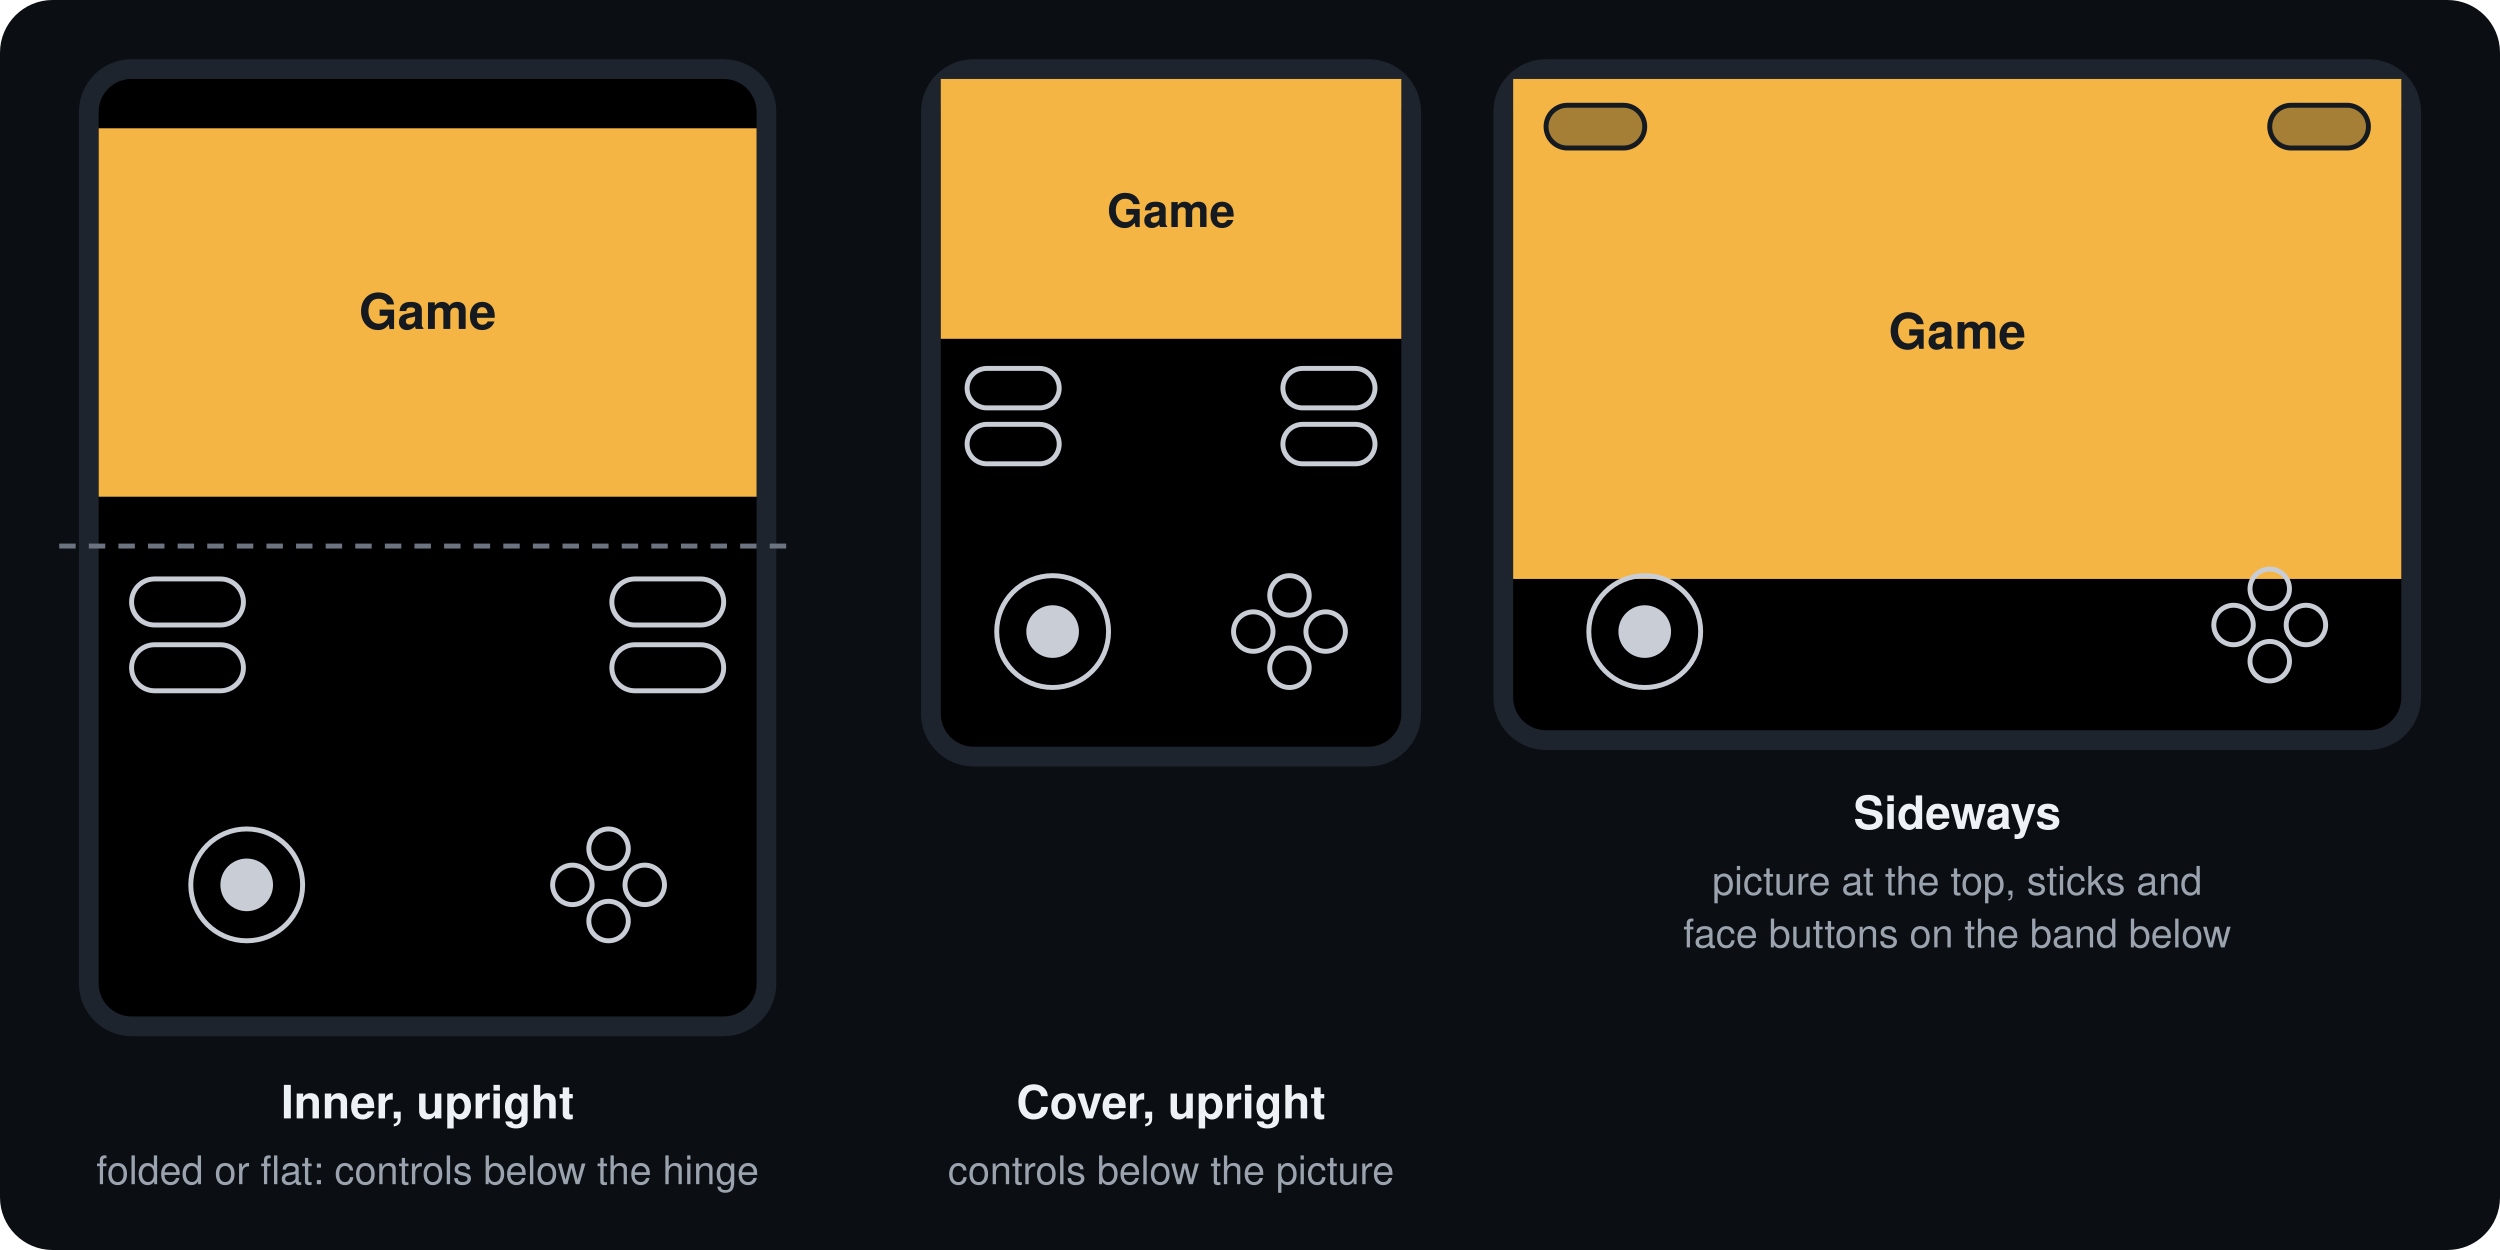
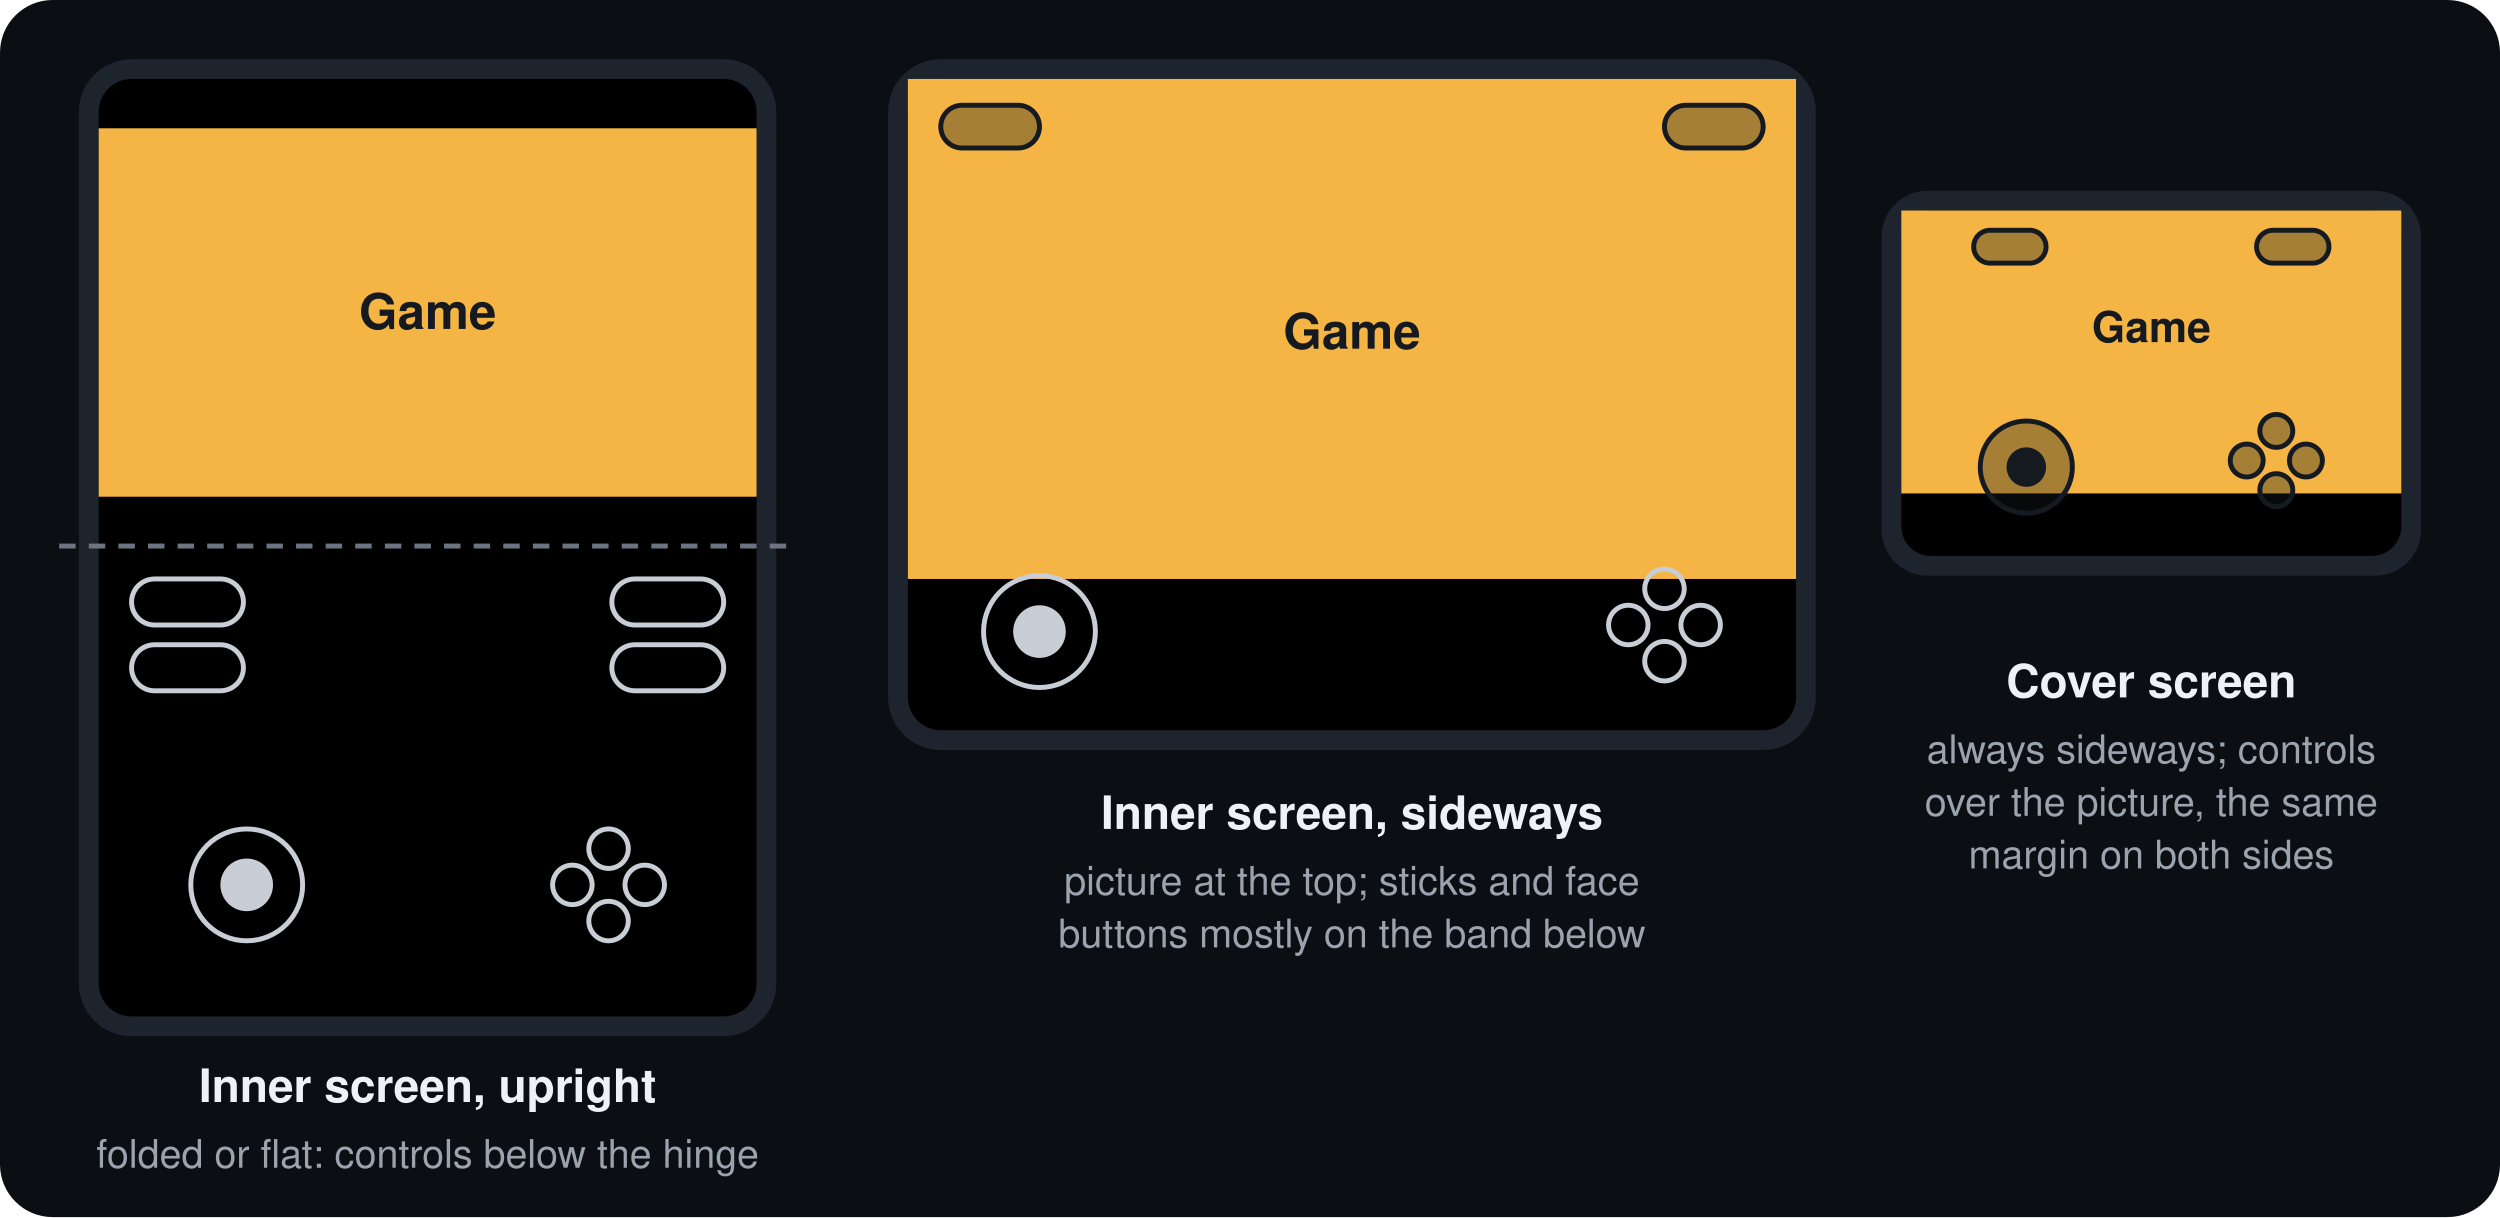
- <svg xmlns="http://www.w3.org/2000/svg" width="760" height="380" viewBox="0 0 760 380" font-family="-apple-system, Segoe UI, Helvetica, Arial, sans-serif">
-   <rect width="760" height="380" rx="16" fill="#0B0E13" />
+ <svg xmlns="http://www.w3.org/2000/svg" width="760" height="370" viewBox="0 0 760 370" font-family="-apple-system, Segoe UI, Helvetica, Arial, sans-serif">
+   <rect width="760" height="370" rx="16" fill="#0B0E13" />
  <defs>
    <g id="abxy">
      <circle cx="0" cy="-11" r="6" fill="none" stroke="#C9CED6" stroke-width="1.5" />
      <circle cx="-11" cy="0" r="6" fill="none" stroke="#C9CED6" stroke-width="1.5" />
      <circle cx="11" cy="0" r="6" fill="none" stroke="#C9CED6" stroke-width="1.5" />
      <circle cx="0" cy="11" r="6" fill="none" stroke="#C9CED6" stroke-width="1.5" />
    </g>
    <g id="stick">
      <circle cx="0" cy="0" r="17" fill="none" stroke="#C9CED6" stroke-width="1.5" />
      <circle cx="0" cy="0" r="8" fill="#C9CED6" />
+     </g>
+     <g id="abxy-on">
+       <circle cx="0" cy="-9" r="5" fill="#151A21" fill-opacity="0.35" stroke="#151A21" stroke-width="1.5" />
+       <circle cx="-9" cy="0" r="5" fill="#151A21" fill-opacity="0.35" stroke="#151A21" stroke-width="1.5" />
+       <circle cx="9" cy="0" r="5" fill="#151A21" fill-opacity="0.35" stroke="#151A21" stroke-width="1.5" />
+       <circle cx="0" cy="9" r="5" fill="#151A21" fill-opacity="0.35" stroke="#151A21" stroke-width="1.5" />
+     </g>
+     <g id="stick-on">
+       <circle cx="0" cy="0" r="14" fill="#151A21" fill-opacity="0.35" stroke="#151A21" stroke-width="1.5" />
+       <circle cx="0" cy="0" r="6" fill="#151A21" />
    </g>
  </defs>
  <g transform="translate(30,24)">
    <rect x="-6" y="-6" width="212" height="297" rx="16" fill="#1E242D" />
    <rect width="200" height="285" rx="10" fill="#000" />
    <rect x="0" y="15" width="200" height="112" fill="#F5B544" />
    <text x="100" y="76" text-anchor="middle" font-size="15" font-weight="600" fill="#151A21">Game</text>
    <line x1="-12" y1="142" x2="212" y2="142" stroke="#6B7480" stroke-width="1.5" stroke-dasharray="5 4" />
    <rect x="10" y="152" width="34" height="14" rx="7" fill="none" stroke="#C9CED6" stroke-width="1.5" />
    <rect x="156" y="152" width="34" height="14" rx="7" fill="none" stroke="#C9CED6" stroke-width="1.5" />
    <rect x="10" y="172" width="34" height="14" rx="7" fill="none" stroke="#C9CED6" stroke-width="1.5" />
    <rect x="156" y="172" width="34" height="14" rx="7" fill="none" stroke="#C9CED6" stroke-width="1.5" />
    <use href="#stick" x="45" y="245" />
    <use href="#abxy" x="155" y="245" />
  </g>
-   <text x="130" y="340" text-anchor="middle" font-size="14" font-weight="600" fill="#EEF1F5">Inner, upright</text>
-   <text x="130" y="360" text-anchor="middle" font-size="12" fill="#9AA3AE">folded or flat: controls below the hinge</text>
-   <g transform="translate(286,24)">
-     <rect x="-6" y="-6" width="152" height="215" rx="16" fill="#1E242D" />
-     <rect width="140" height="203" rx="10" fill="#000" />
-     <rect x="0" y="0" width="140" height="79" fill="#F5B544" />
-     <text x="70" y="45" text-anchor="middle" font-size="14" font-weight="600" fill="#151A21">Game</text>
-     <rect x="8" y="88" width="28" height="12" rx="6" fill="none" stroke="#C9CED6" stroke-width="1.5" />
-     <rect x="104" y="88" width="28" height="12" rx="6" fill="none" stroke="#C9CED6" stroke-width="1.5" />
-     <rect x="8" y="105" width="28" height="12" rx="6" fill="none" stroke="#C9CED6" stroke-width="1.5" />
-     <rect x="104" y="105" width="28" height="12" rx="6" fill="none" stroke="#C9CED6" stroke-width="1.5" />
-     <use href="#stick" x="34" y="168" />
-     <use href="#abxy" x="106" y="168" />
-   </g>
-   <text x="356" y="340" text-anchor="middle" font-size="14" font-weight="600" fill="#EEF1F5">Cover, upright</text>
-   <text x="356" y="360" text-anchor="middle" font-size="12" fill="#9AA3AE">controls below the picture</text>
-   <g transform="translate(460,24)">
+   <text x="130" y="335" text-anchor="middle" font-size="14" font-weight="600" fill="#EEF1F5">Inner screen, upright</text>
+   <text x="130" y="355" text-anchor="middle" font-size="12" fill="#9AA3AE">folded or flat: controls below the hinge</text>
+   <g transform="translate(276,24)">
    <rect x="-6" y="-6" width="282" height="210" rx="16" fill="#1E242D" />
    <rect width="270" height="198" rx="10" fill="#000" />
    <rect x="0" y="0" width="270" height="152" fill="#F5B544" />
    <text x="135" y="82" text-anchor="middle" font-size="15" font-weight="600" fill="#151A21">Game</text>
    <rect x="10" y="8" width="30" height="13" rx="6.5" fill="#151A21" fill-opacity="0.35" stroke="#151A21" stroke-width="1.5" />
    <rect x="230" y="8" width="30" height="13" rx="6.5" fill="#151A21" fill-opacity="0.35" stroke="#151A21" stroke-width="1.5" />
    <use href="#stick" x="40" y="168" />
    <use href="#abxy" x="230" y="166" />
  </g>
-   <text x="595" y="252" text-anchor="middle" font-size="14" font-weight="600" fill="#EEF1F5">Sideways</text>
-   <text x="595" y="272" text-anchor="middle" font-size="12" fill="#9AA3AE">picture at the top, sticks and</text>
-   <text x="595" y="288" text-anchor="middle" font-size="12" fill="#9AA3AE">face buttons on the band below</text>
+   <text x="411" y="252" text-anchor="middle" font-size="14" font-weight="600" fill="#EEF1F5">Inner screen, sideways</text>
+   <text x="411" y="272" text-anchor="middle" font-size="12" fill="#9AA3AE">picture at the top; sticks and face</text>
+   <text x="411" y="288" text-anchor="middle" font-size="12" fill="#9AA3AE">buttons mostly on the band below</text>
+   <g transform="translate(578,64)">
+     <rect x="-6" y="-6" width="164" height="117" rx="14" fill="#1E242D" />
+     <rect width="152" height="105" rx="9" fill="#000" />
+     <rect x="0" y="0" width="152" height="86" fill="#F5B544" />
+     <text x="76" y="40" text-anchor="middle" font-size="13" font-weight="600" fill="#151A21">Game</text>
+     <rect x="22" y="6" width="22" height="10" rx="5" fill="#151A21" fill-opacity="0.35" stroke="#151A21" stroke-width="1.5" />
+     <rect x="108" y="6" width="22" height="10" rx="5" fill="#151A21" fill-opacity="0.35" stroke="#151A21" stroke-width="1.5" />
+     <use href="#stick-on" x="38" y="78" />
+     <use href="#abxy-on" x="114" y="76" />
+   </g>
+   <text x="654" y="212" text-anchor="middle" font-size="14" font-weight="600" fill="#EEF1F5">Cover screen</text>
+   <text x="654" y="232" text-anchor="middle" font-size="12" fill="#9AA3AE">always sideways; controls</text>
+   <text x="654" y="248" text-anchor="middle" font-size="12" fill="#9AA3AE">over the picture, the same</text>
+   <text x="654" y="264" text-anchor="middle" font-size="12" fill="#9AA3AE">margin on both sides</text>
</svg>
